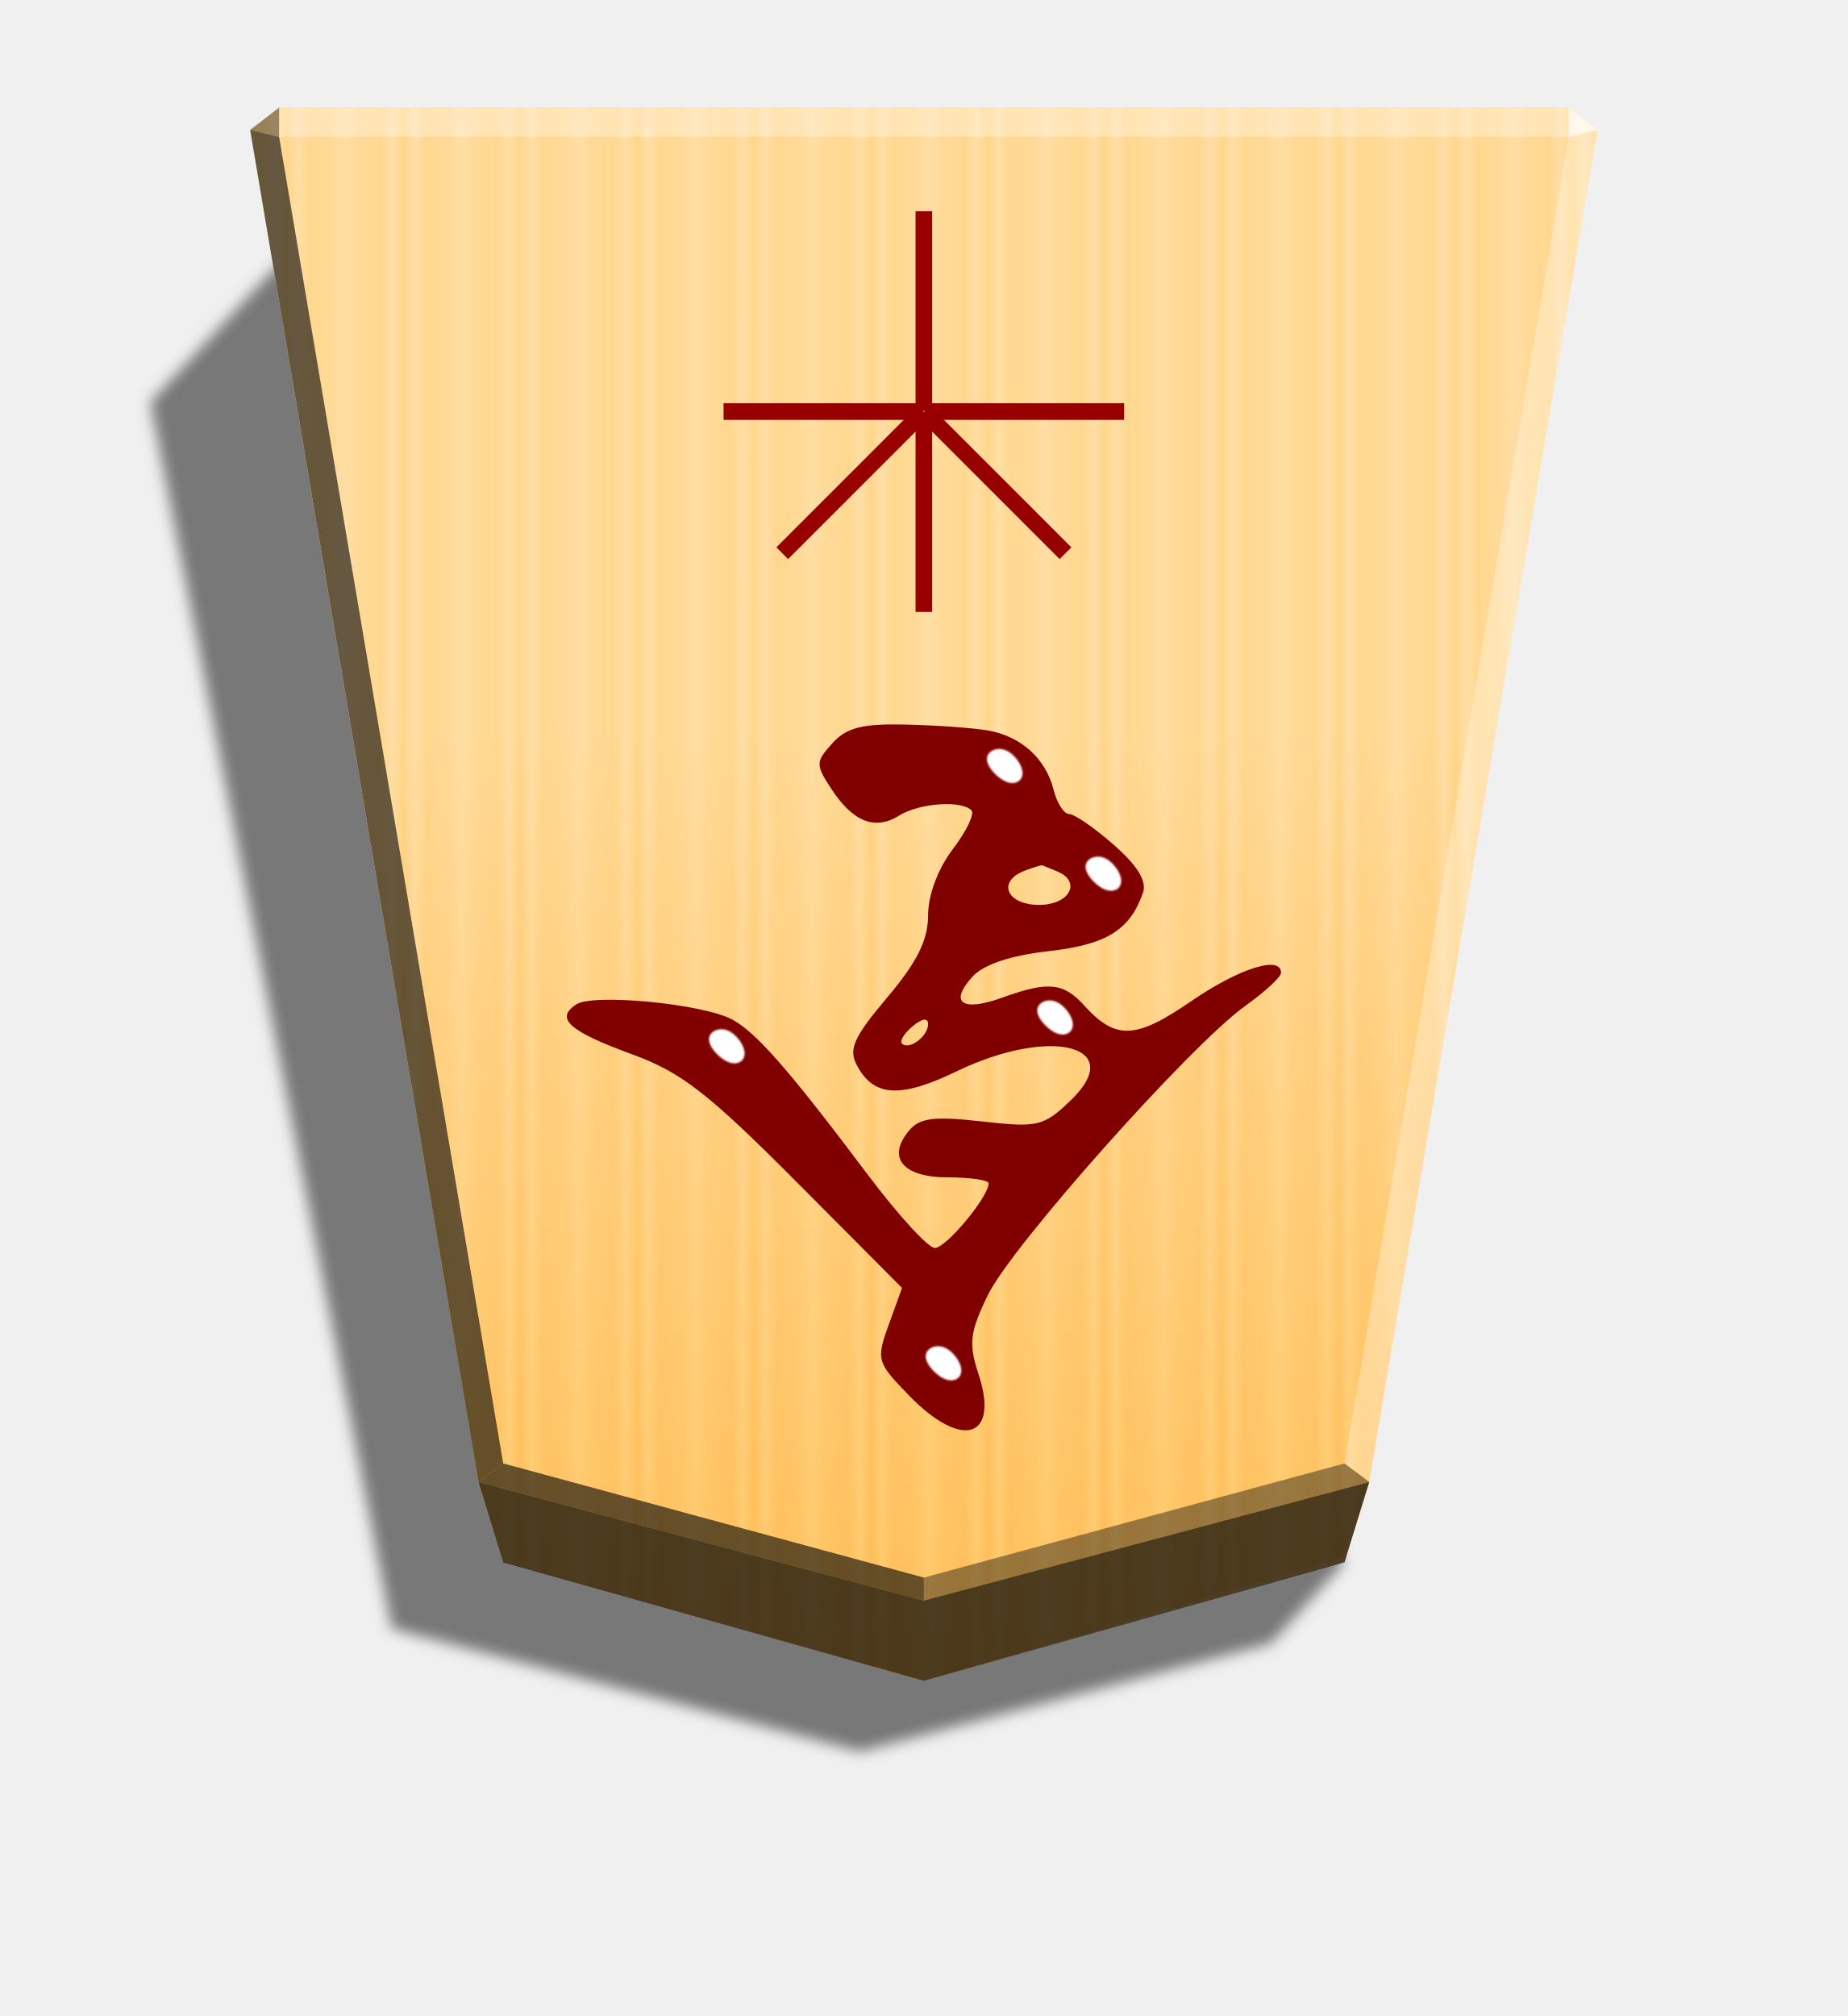
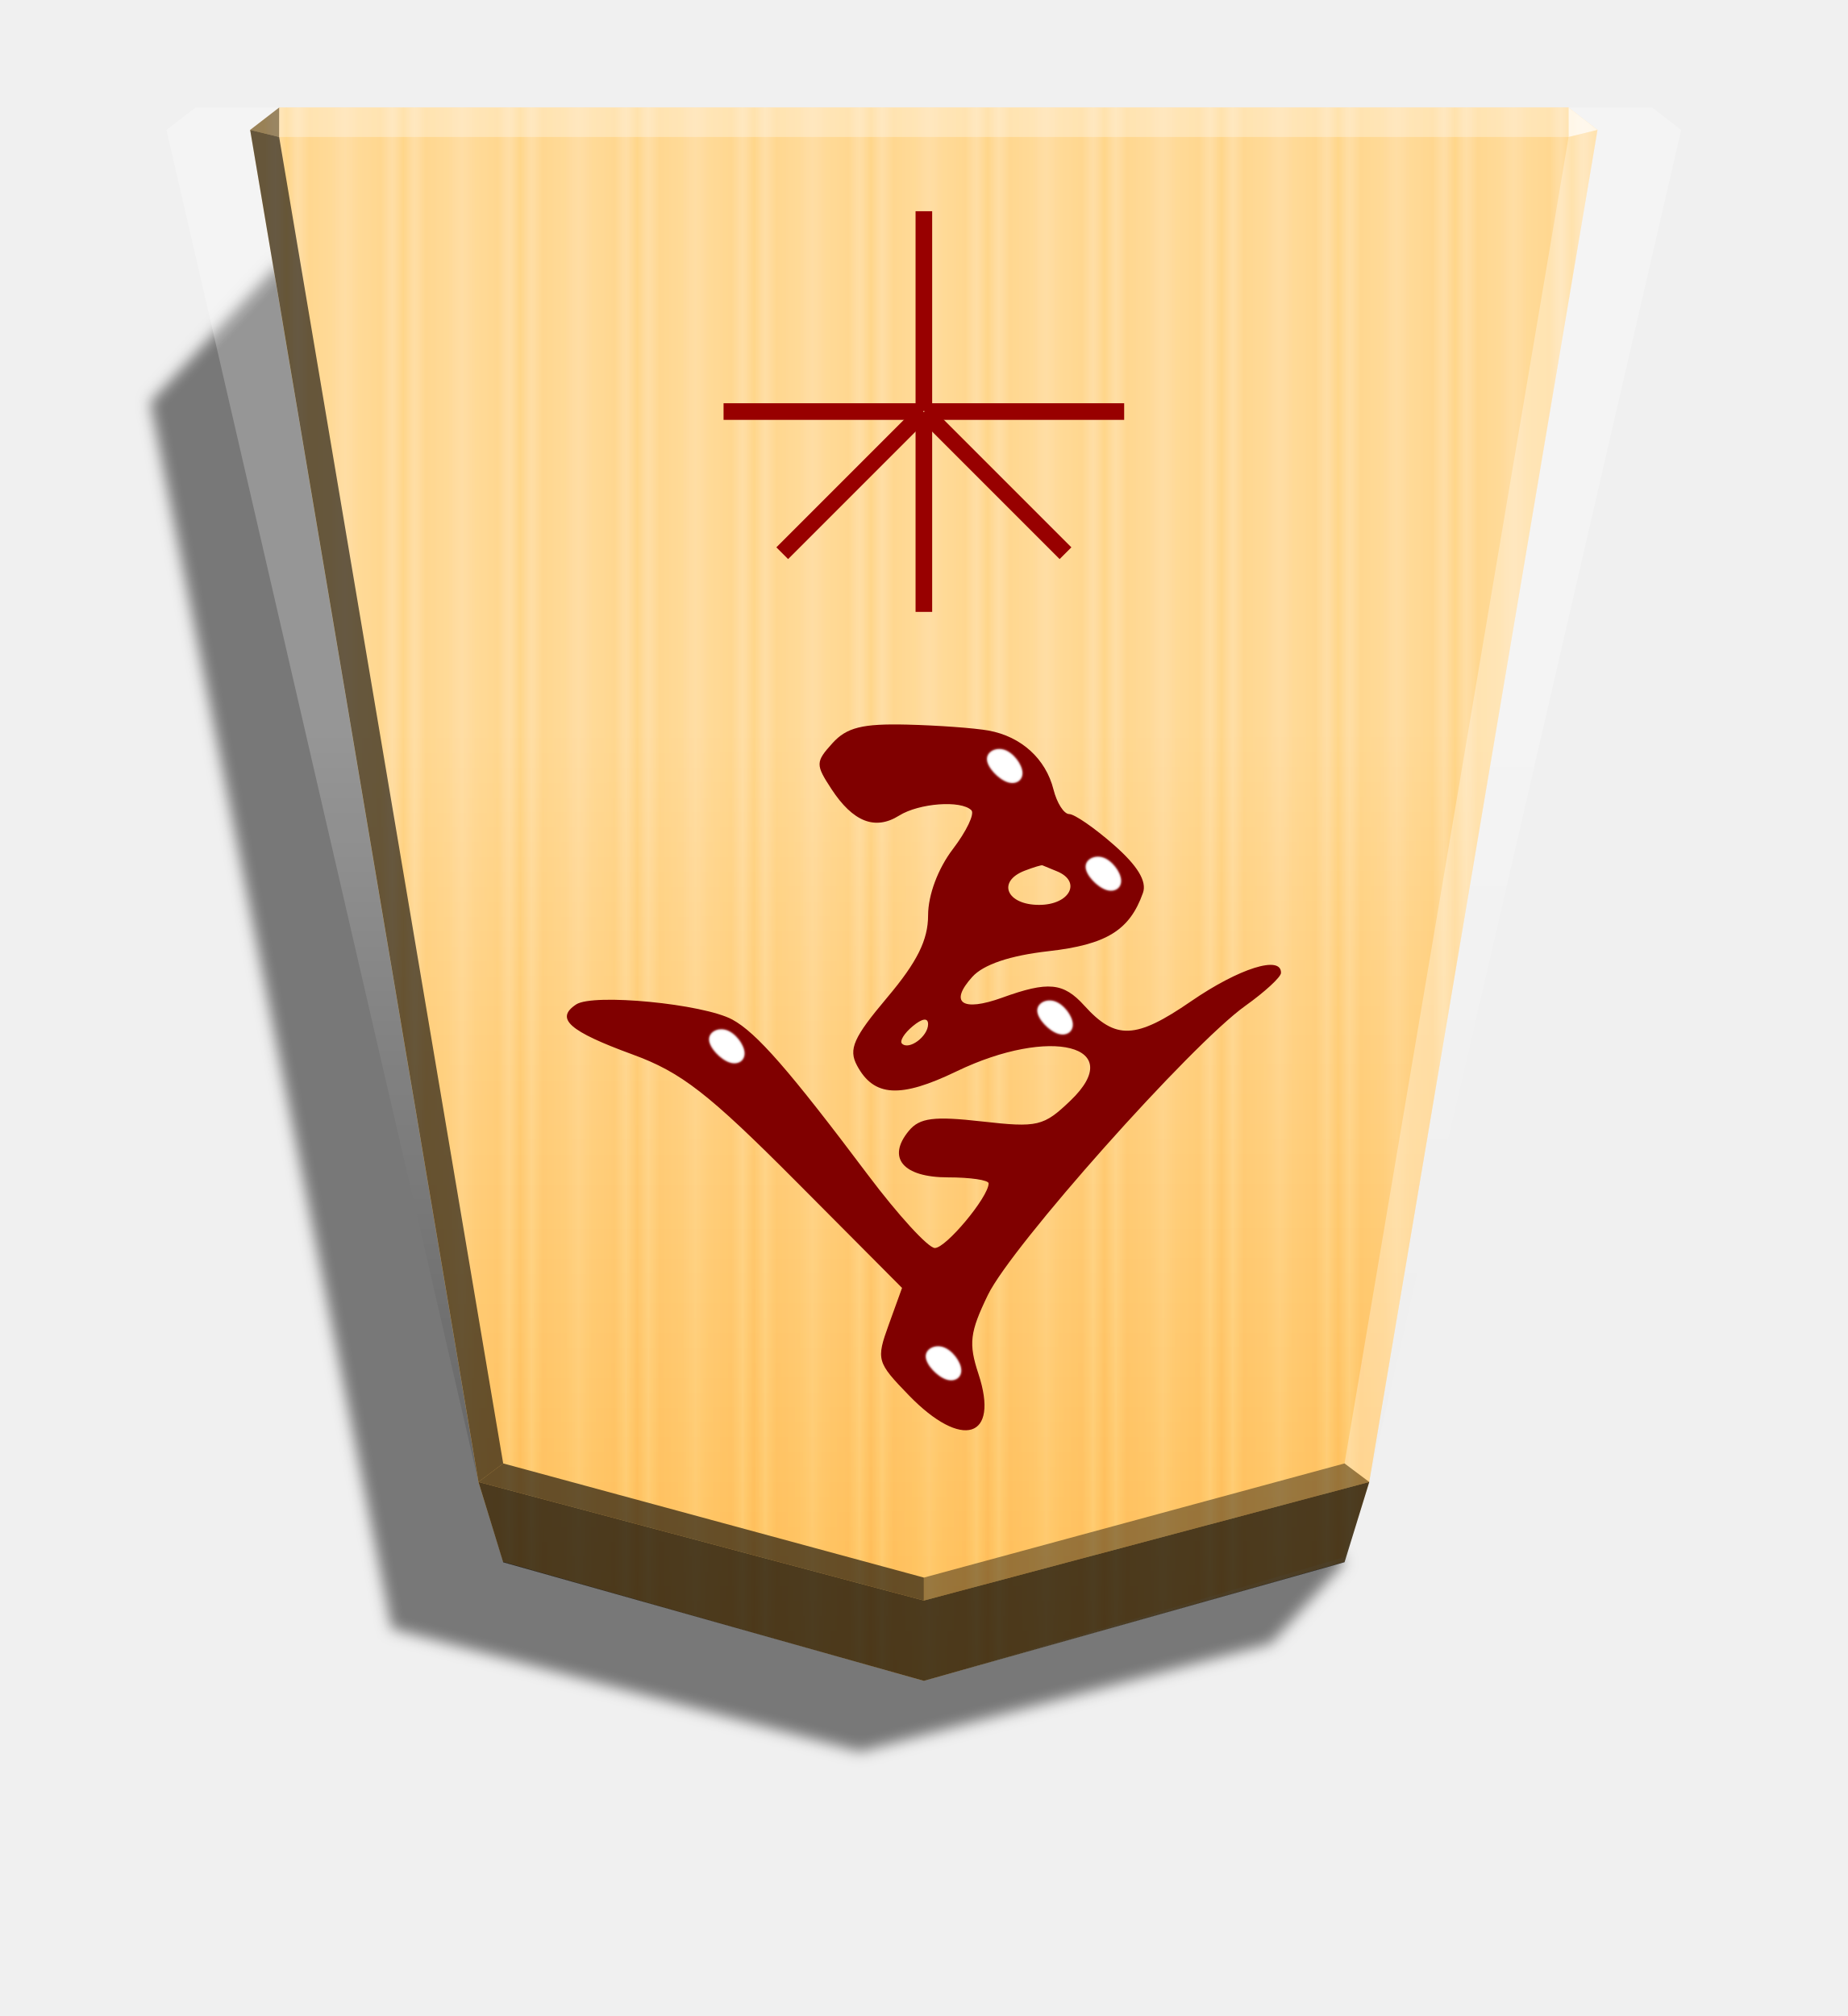
<svg xmlns="http://www.w3.org/2000/svg" xmlns:xlink="http://www.w3.org/1999/xlink" width="498.898" height="544.252" viewBox="0 0 1320 1440">
  <style>.B{filter:url(#D)}.C{color-interpolation-filters:sRGB}</style>
  <defs>
    <linearGradient id="A" x1="-1430.769" y1="-77.47" x2="-1409.955" y2="-77.47" spreadMethod="reflect" gradientUnits="userSpaceOnUse">
      <stop offset="0" stop-color="#ffd285" />
      <stop offset=".232" stop-color="#ffcd79" />
      <stop offset=".616" stop-color="#ffca73" />
      <stop offset=".808" stop-color="#ffd386" />
      <stop offset="1" stop-color="#ffc86e" />
    </linearGradient>
    <filter id="B" x="-.014" y="-.011" width="1.028" height="1.022" class="C">
      <feGaussianBlur stdDeviation="2.441" />
    </filter>
    <linearGradient id="C" x1="-905.021" y1="-376.306" x2="-904.556" y2="184.159" gradientUnits="userSpaceOnUse">
      <stop offset="0" />
      <stop offset=".603" stop-color="#fff" />
    </linearGradient>
    <filter id="D" x="-.079" y="-.083" width="1.159" height="1.166" class="C">
      <feGaussianBlur stdDeviation=".392" />
    </filter>
    <path id="E" d="M-2562.435-169.603c2.955 1.031 6.529 4.742 6.735 7.422s-2.955 4.33-5.91 3.299-5.704-4.742-5.91-7.422 2.131-4.33 5.086-3.299z" />
  </defs>
  <path style="mix-blend-mode:multiply" d="M-2655.488 204.013l26.181 28.949 146.334 38.515 166.935-43.817 86.005-436.932-45.894-49.39z" transform="matrix(-2.0051 0 0 2.0051 -4364.078 706.8231)" opacity=".5" filter="url(#B)" />
  <path d="M-1220.686-332.674l-149.881 42.384-8.809 28.459-81.338 481.636 10.349 7.986h459.359l10.348-7.986-81.338-481.636-8.809-28.459z" fill="url(#A)" transform="matrix(-2.0051 0 0 -2.0051 -1787.639 533.5419)" />
-   <path d="M-905.021-376.306l-149.881 44.065-8.809 26.778-81.338 481.636 10.349 7.986h459.359l10.349-7.986-81.338-481.636-8.809-28.601z" opacity=".25" fill="url(#C)" transform="matrix(-2.0051 0 0 -2.0051 -1154.688 446.0546)" style="mix-blend-mode:overlay" />
+   <path d="M-905.021-376.306l-149.881 44.065-8.809 26.778-111.156 481.636 10.349 7.986h518.995l10.349-7.986-111.156-481.636-8.809-28.601z" opacity=".25" fill="url(#C)" transform="matrix(-2.0051 0 0 -2.0051 -1154.688 446.0546)" style="mix-blend-mode:overlay" />
  <path d="M199.419 97.854l.043-21.064-20.75 16.013 20.707 5.052zm778.776 960.694l-17.664-13.248L660 1126.847v16.402z" opacity=".4" />
  <path d="M341.805 1058.548l17.664-13.248L660 1126.847v16.402z" opacity=".6" />
  <path d="M341.805 1058.548l17.664-13.248-160.05-947.446-20.707-5.052z" opacity=".6" />
  <g fill="#fff">
    <path d="M978.195 1058.548l-17.664-13.248 160.05-947.446 20.707-5.052z" opacity=".3" />
    <path d="M1120.582 97.854l-.043-21.064 20.75 16.013-20.707 5.052z" opacity=".8" />
    <path d="M1120.582 97.854H199.419l.043-21.064h921.077l.043 21.064z" opacity=".3" />
  </g>
  <path d="M359.468 1115.896l-17.663-57.348L660 1143.25l318.195-84.702-17.663 57.348L660 1200.598l-300.532-84.702z" opacity=".7" />
  <g fill="#980000">
    <path d="M654.065 294.356h11.87v142.708h-11.87zm11.87-.774h-11.87V150.874h11.87z" />
    <path d="M659.613 288.034v11.87H516.905v-11.87zm.774 11.87v-11.87h142.708v11.87z" />
    <path d="M655.529 290.046l8.393 8.393-100.909 100.909-8.393-8.393z" />
    <path d="M656.077 298.44l8.393-8.393L765.38 390.956l-8.393 8.393z" />
  </g>
  <g transform="matrix(-2.1471 0 0 -2.1471 -4826.001 621.1421)">
    <path d="M-2576.625 46.248c-10.856-1.976-19.017-9.397-21.585-19.628-1.124-4.48-3.474-8.146-5.221-8.146s-8.436-4.618-14.865-10.263c-7.886-6.924-11.035-12.112-9.678-15.947 4.405-12.457 12.133-17.223 31.474-19.411 12.763-1.444 21.582-4.418 25.307-8.534 7.822-8.643 3.371-11.738-9.952-6.92-15.298 5.532-20.354 5.045-27.297-2.628-10.425-11.519-17.114-11.252-35.536 1.421-15.992 11-30.138 15.448-29.916 9.405.05-1.385 5.385-6.295 11.854-10.911 18.128-12.937 77.793-79.936 85.663-96.193 6.027-12.451 6.472-16.161 3.148-26.234-7.104-21.525 5.453-25.41 23.142-7.16 10.702 11.041 10.922 11.821 6.671 23.578l-4.397 12.159 35.115 35.277c29.325 29.46 38.315 36.447 54.522 42.376 21.173 7.746 25.908 11.942 18.792 16.655-5.666 3.752-42.271.202-51.96-5.039-8.03-4.344-18.968-16.871-45.101-51.653-10.058-13.387-20.089-24.34-22.291-24.34-3.722 0-17.889 17.028-17.889 21.501 0 1.1 6.091 2 13.534 2 14.991 0 20.454 6.517 12.995 15.505-3.575 4.307-8.302 4.91-24.307 3.099-18.558-2.1-20.502-1.642-29.45 6.93-19.099 18.298 6.567 24.855 37.978 9.702 18.661-9.002 27.452-8.475 33.048 1.981 2.905 5.429 1.185 9.296-10.076 22.651-9.945 11.794-13.579 19.106-13.579 27.322 0 6.74-3.292 15.534-8.248 22.031-4.536 5.948-7.306 11.756-6.155 12.907 3.423 3.423 17.388 2.382 24.076-1.794 7.966-4.975 15.316-2.086 22.468 8.829 5.351 8.167 5.333 9.037-.325 15.288-4.732 5.229-9.964 6.532-24.783 6.171-10.331-.251-22.561-1.145-27.177-1.985zM-2588.65-.35c9.355-3.59 6.094-11.391-4.761-11.391-10.239 0-14.326 7.796-5.875 11.206l4.761 1.958c.311.146 2.954-.652 5.875-1.773zm40.867-57.53c-2.328-2.328-8.698 2.402-8.698 6.46 0 2.226 1.927 1.971 5.117-.677 2.814-2.336 4.426-4.938 3.581-5.783z" fill="maroon" />
    <g fill="#fff">
      <use xlink:href="#E" class="B" />
      <use xlink:href="#E" x="72.103" y="105.462" class="B" />
      <use xlink:href="#E" x="-37.112" y="115.046" class="B" />
      <use xlink:href="#E" x="-53.193" y="162.879" class="B" />
      <use xlink:href="#E" x="-20.367" y="198.713" class="B" />
    </g>
  </g>
</svg>
